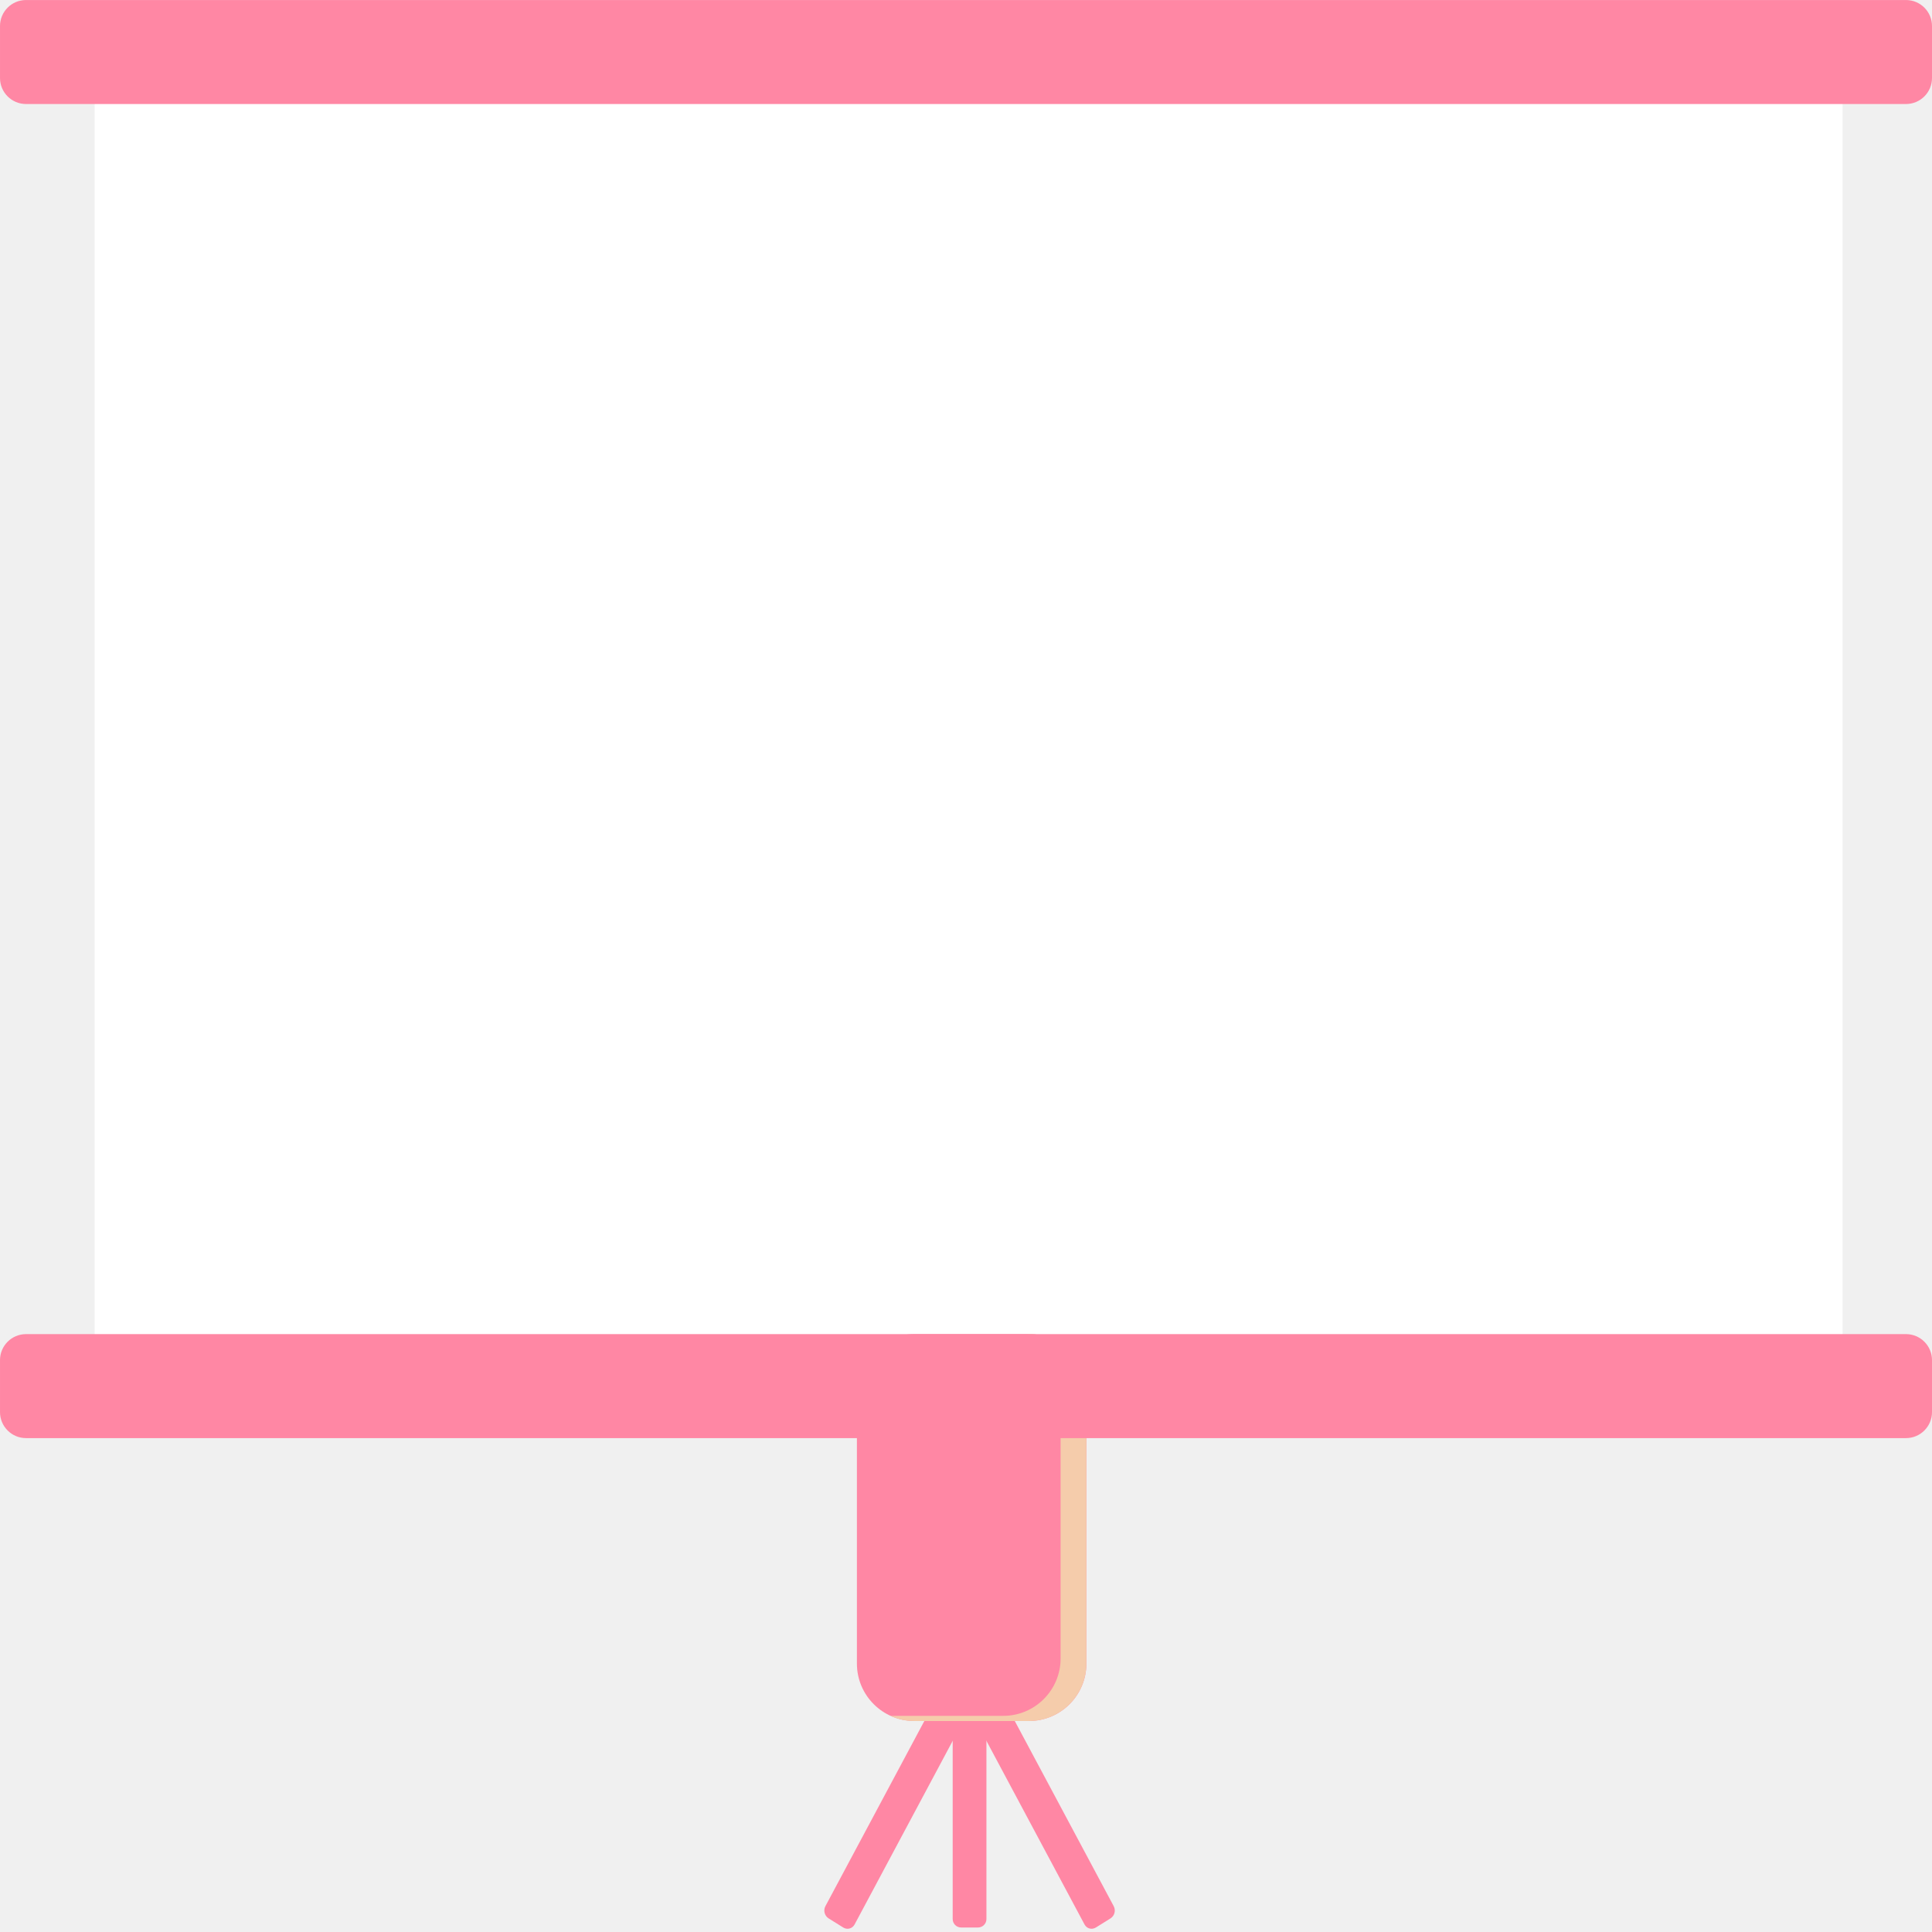
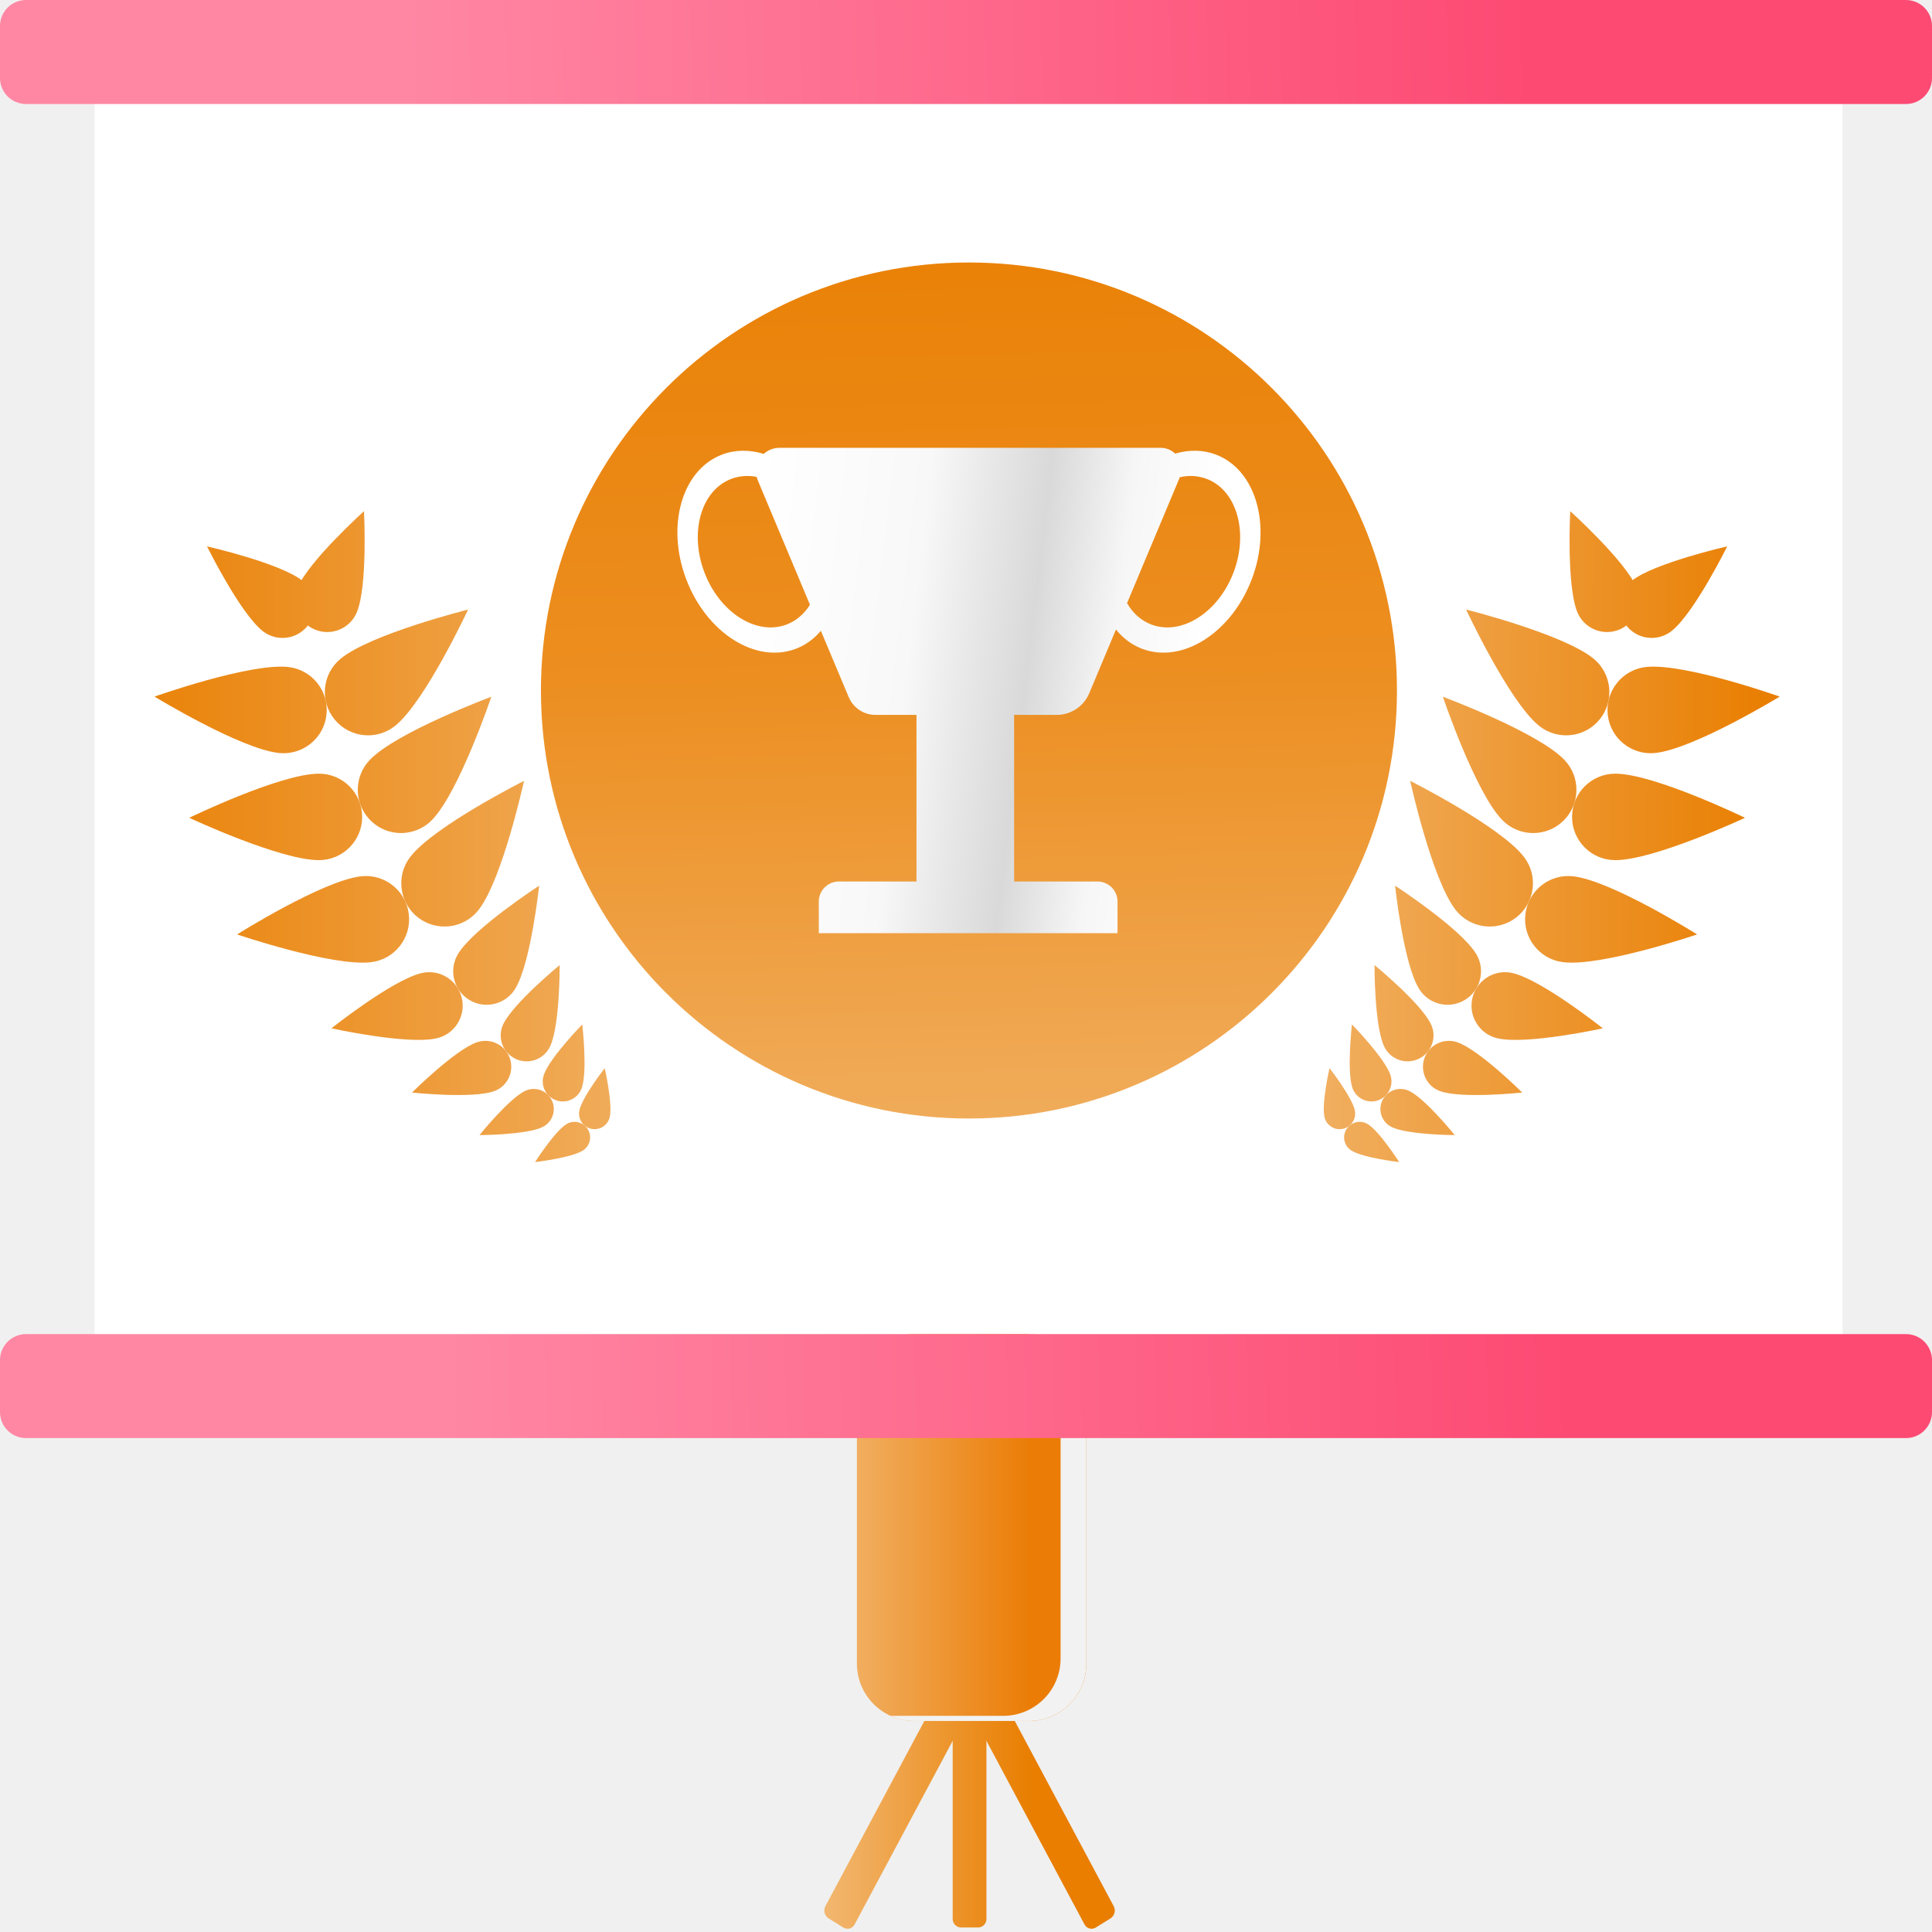
<svg xmlns="http://www.w3.org/2000/svg" width="100%" height="100%" viewBox="0 0 375 375" version="1.1" xml:space="preserve" style="fill-rule:evenodd;clip-rule:evenodd;stroke-linejoin:round;stroke-miterlimit:2;">
-   <g transform="matrix(1,0,0,1,-1393.28,-247.06)">
+   <g transform="matrix(1,0,0,1,-1272.55,-686.294)">
    <g transform="matrix(1,0,0,0.634146,0,0)">
-       <g transform="matrix(1.32958,0,0,1.43675,1051.3,-1231.49)">
+       <g transform="matrix(1.32958,0,0,1.43675,930.569,-538.855)">
        <g transform="matrix(1,0,0,1.08275,0,359.543)">
          <rect x="271.024" y="727.559" width="255.173" height="255.173" style="fill:white;" />
        </g>
        <g transform="matrix(0.414333,0,0,1.57692,263.749,-41.209)">
-           <path d="M331.773,949.147C331.773,948.518 330.442,948.007 328.801,948.007L322.858,948.007C321.218,948.007 319.886,948.518 319.886,949.147L319.886,1000.9C319.886,1001.53 321.218,1002.04 322.858,1002.04L328.801,1002.04C330.442,1002.04 331.773,1001.53 331.773,1000.9L331.773,949.147Z" style="fill:rgb(255,135,164);" />
+           <path d="M331.773,949.147C331.773,948.518 330.442,948.007 328.801,948.007L322.858,948.007C321.218,948.007 319.886,948.518 319.886,949.147L319.886,1000.9C319.886,1001.53 321.218,1002.04 322.858,1002.04L328.801,1002.04C330.442,1002.04 331.773,1001.53 331.773,1000.9L331.773,949.147Z" style="fill:url(#_Linear1);" />
        </g>
        <g transform="matrix(0.358823,-0.326686,0.5,1.36566,-199.676,275.956)">
-           <path d="M331.773,949.195C331.773,948.539 330.442,948.007 328.801,948.007L322.858,948.007C321.218,948.007 319.886,948.539 319.886,949.195L319.886,1000.85C319.886,1001.51 321.218,1002.04 322.858,1002.04L328.801,1002.04C330.442,1002.04 331.773,1001.51 331.773,1000.85L331.773,949.195Z" style="fill:rgb(255,135,164);" />
+           <path d="M331.773,949.195C331.773,948.539 330.442,948.007 328.801,948.007L322.858,948.007C321.218,948.007 319.886,948.539 319.886,949.195L319.886,1000.85C319.886,1001.51 321.218,1002.04 322.858,1002.04L328.801,1002.04C330.442,1002.04 331.773,1001.51 331.773,1000.85L331.773,949.195Z" style="fill:url(#_Linear2);" />
        </g>
        <g transform="matrix(-0.358823,-0.326686,-0.5,1.36566,997.177,275.956)">
-           <path d="M331.773,949.195C331.773,948.539 330.442,948.007 328.801,948.007L322.858,948.007C321.218,948.007 319.886,948.539 319.886,949.195L319.886,1000.85C319.886,1001.51 321.218,1002.04 322.858,1002.04L328.801,1002.04C330.442,1002.04 331.773,1001.51 331.773,1000.85L331.773,949.195Z" style="fill:rgb(255,135,164);" />
+           <path d="M331.773,949.195C331.773,948.539 330.442,948.007 328.801,948.007L322.858,948.007C321.218,948.007 319.886,948.539 319.886,949.195L319.886,1000.85C319.886,1001.51 321.218,1002.04 322.858,1002.04L328.801,1002.04C330.442,1002.04 331.773,1001.51 331.773,1000.85L331.773,949.195Z" style="fill:url(#_Linear3);" />
        </g>
        <g transform="matrix(1,0,0,1.57692,0.823619,0)">
-           <path d="M414.981,903.492C414.981,899.215 411.229,895.742 406.607,895.742L389.857,895.742C385.235,895.742 381.482,899.215 381.482,903.492L381.482,940.257C381.482,944.535 385.235,948.007 389.857,948.007L406.607,948.007C411.229,948.007 414.981,944.535 414.981,940.257L414.981,903.492Z" style="fill:rgb(255,135,164);" />
+           <path d="M414.981,903.492C414.981,899.215 411.229,895.742 406.607,895.742L389.857,895.742C385.235,895.742 381.482,899.215 381.482,903.492L381.482,940.257C381.482,944.535 385.235,948.007 389.857,948.007L406.607,948.007C411.229,948.007 414.981,944.535 414.981,940.257L414.981,903.492Z" style="fill:url(#_Linear4);" />
        </g>
        <g transform="matrix(0.752116,0,0,1.09757,-790.698,857.141)">
-           <path d="M1592.62,506.006C1596.47,507.761 1599.14,511.641 1599.14,516.141L1599.14,568.963C1599.14,575.108 1594.15,580.098 1588.01,580.098L1566.12,580.098C1567.53,580.74 1569.09,581.098 1570.74,581.098L1593.01,581.098C1599.15,581.098 1604.14,576.108 1604.14,569.963L1604.14,517.141C1604.14,510.995 1599.15,506.006 1593.01,506.006L1592.62,506.006Z" style="fill:rgb(245,204,171);" />
+           <path d="M1592.62,506.006C1596.47,507.761 1599.14,511.641 1599.14,516.141L1599.14,568.963C1599.14,575.108 1594.15,580.098 1588.01,580.098L1566.12,580.098C1567.53,580.74 1569.09,581.098 1570.74,581.098L1593.01,581.098C1599.15,581.098 1604.14,576.108 1604.14,569.963L1604.14,517.141C1604.14,510.995 1599.15,506.006 1593.01,506.006L1592.62,506.006Z" style="fill:rgb(242,242,242);" />
        </g>
        <g transform="matrix(0.977528,0,0,0.683333,12.1181,640.74)">
-           <path d="M539.253,721.616C539.253,717.143 537.514,713.511 535.371,713.511L254.608,713.511C252.466,713.511 250.726,717.143 250.726,721.616L250.726,737.825C250.726,742.299 252.466,745.93 254.608,745.93L535.371,745.93C537.514,745.93 539.253,742.299 539.253,737.825L539.253,721.616Z" style="fill:rgb(255,135,164);" />
+           <path d="M539.253,721.616C539.253,717.143 537.514,713.511 535.371,713.511L254.608,713.511C252.466,713.511 250.726,717.143 250.726,721.616L250.726,737.825C250.726,742.299 252.466,745.93 254.608,745.93L535.371,745.93C537.514,745.93 539.253,742.299 539.253,737.825L539.253,721.616Z" style="fill:url(#_Linear5);" />
        </g>
        <g transform="matrix(0.977528,0,0,0.683333,12.1181,924.95)">
-           <path d="M539.253,721.616C539.253,717.143 537.514,713.511 535.371,713.511L254.608,713.511C252.466,713.511 250.726,717.143 250.726,721.616L250.726,737.825C250.726,742.299 252.466,745.93 254.608,745.93L535.371,745.93C537.514,745.93 539.253,742.299 539.253,737.825L539.253,721.616Z" style="fill:rgb(255,135,164);" />
-         </g>
+           <path d="M539.253,721.616C539.253,717.143 537.514,713.511 535.371,713.511L254.608,713.511C252.466,713.511 250.726,717.143 250.726,721.616L250.726,737.825C250.726,742.299 252.466,745.93 254.608,745.93L535.371,745.93C537.514,745.93 539.253,742.299 539.253,737.825L539.253,721.616Z" style="fill:url(#_Linear6);" />
+         </g>
+       </g>
+       <g transform="matrix(1.25006,0,0,1.97125,-354.414,-325.145)">
+         <circle cx="1451.96" cy="821.168" r="66.459" style="fill:url(#_Linear7);" />
+       </g>
+       <g transform="matrix(1.25006,0,0,1.25006,-365.159,-325.145)">
+         <g transform="matrix(0.991445,-0.205827,0.0827714,0.991445,-100.548,277.987)">
+           <g transform="matrix(0.2314,-1.52666,0.968124,0.3649,252.334,3049.65)">
+             <path d="M1334.6,802.494C1334.6,802.494 1327.86,816.655 1327.86,822.725C1327.86,826.447 1330.88,829.468 1334.6,829.468C1338.33,829.468 1341.35,826.447 1341.35,822.725C1341.35,816.655 1334.6,802.494 1334.6,802.494Z" style="fill:url(#_Linear8);" />
+           </g>
+           <g transform="matrix(-0.528216,-1.33042,-0.843681,0.832955,2770.12,2401.03)">
+             <path d="M1334.6,802.494C1334.6,802.494 1327.86,816.655 1327.86,822.725C1327.86,826.447 1330.88,829.468 1334.6,829.468C1338.33,829.468 1341.35,826.447 1341.35,822.725C1341.35,816.655 1334.6,802.494 1334.6,802.494Z" style="fill:url(#_Linear9);" />
+           </g>
+         </g>
+         <g transform="matrix(0.971045,-0.376724,0.151496,0.971045,-157.545,562.958)">
+           <g transform="matrix(0.2314,-1.52666,0.968124,0.3649,252.334,3049.65)">
+             <path d="M1334.6,802.494C1334.6,802.494 1327.86,816.655 1327.86,822.725C1327.86,826.447 1330.88,829.468 1334.6,829.468C1338.33,829.468 1341.35,826.447 1341.35,822.725C1341.35,816.655 1334.6,802.494 1334.6,802.494Z" style="fill:url(#_Linear10);" />
+           </g>
+           <g transform="matrix(-0.528216,-1.33042,-0.843681,0.832955,2770.12,2401.03)">
+             <path d="M1334.6,802.494C1334.6,802.494 1327.86,816.655 1327.86,822.725C1327.86,826.447 1330.88,829.468 1334.6,829.468C1338.33,829.468 1341.35,826.447 1341.35,822.725C1341.35,816.655 1334.6,802.494 1334.6,802.494Z" style="fill:url(#_Linear11);" />
+           </g>
+         </g>
+         <g transform="matrix(0.938835,-0.54304,0.218379,0.938835,-194.298,856.094)">
+           <g transform="matrix(0.2314,-1.52666,0.968124,0.3649,252.334,3049.65)">
+             <path d="M1334.6,802.494C1334.6,802.494 1327.86,816.655 1327.86,822.725C1327.86,826.447 1330.88,829.468 1334.6,829.468C1338.33,829.468 1341.35,826.447 1341.35,822.725C1341.35,816.655 1334.6,802.494 1334.6,802.494Z" style="fill:url(#_Linear12);" />
+           </g>
+           <g transform="matrix(-0.528216,-1.33042,-0.843681,0.832955,2770.12,2401.03)">
+             <path d="M1334.6,802.494C1334.6,802.494 1327.86,816.655 1327.86,822.725C1327.86,826.447 1330.88,829.468 1334.6,829.468C1338.33,829.468 1341.35,826.447 1341.35,822.725C1341.35,816.655 1334.6,802.494 1334.6,802.494Z" style="fill:url(#_Linear13);" />
+           </g>
+         </g>
+         <g transform="matrix(0.693084,-0.54408,0.218797,0.693084,148.636,1201.18)">
+           <g transform="matrix(0.2314,-1.52666,0.968124,0.3649,252.334,3049.65)">
+             <path d="M1334.6,802.494C1334.6,802.494 1327.86,816.655 1327.86,822.725C1327.86,826.447 1330.88,829.468 1334.6,829.468C1338.33,829.468 1341.35,826.447 1341.35,822.725C1341.35,816.655 1334.6,802.494 1334.6,802.494Z" style="fill:url(#_Linear14);" />
+           </g>
+           <g transform="matrix(-0.528216,-1.33042,-0.843681,0.832955,2770.12,2401.03)">
+             <path d="M1334.6,802.494C1334.6,802.494 1327.86,816.655 1327.86,822.725C1327.86,826.447 1330.88,829.468 1334.6,829.468C1338.33,829.468 1341.35,826.447 1341.35,822.725C1341.35,816.655 1334.6,802.494 1334.6,802.494Z" style="fill:url(#_Linear15);" />
+           </g>
+         </g>
+         <g transform="matrix(0.50392,-0.511845,0.205834,0.50392,431.182,1420.63)">
+           <g transform="matrix(0.2314,-1.52666,0.968124,0.3649,252.334,3049.65)">
+             <path d="M1334.6,802.494C1334.6,802.494 1327.86,816.655 1327.86,822.725C1327.86,826.447 1330.88,829.468 1334.6,829.468C1338.33,829.468 1341.35,826.447 1341.35,822.725C1341.35,816.655 1334.6,802.494 1334.6,802.494Z" style="fill:url(#_Linear16);" />
+           </g>
+           <g transform="matrix(-0.528216,-1.33042,-0.843681,0.832955,2770.12,2401.03)">
+             <path d="M1334.6,802.494C1334.6,802.494 1327.86,816.655 1327.86,822.725C1327.86,826.447 1330.88,829.468 1334.6,829.468C1338.33,829.468 1341.35,826.447 1341.35,822.725C1341.35,816.655 1334.6,802.494 1334.6,802.494Z" style="fill:url(#_Linear17);" />
+           </g>
+         </g>
+         <g transform="matrix(0.360099,-0.46161,0.185633,0.360099,660.467,1551.52)">
+           <g transform="matrix(0.2314,-1.52666,0.968124,0.3649,252.334,3049.65)">
+             <path d="M1334.6,802.494C1334.6,802.494 1327.86,816.655 1327.86,822.725C1327.86,826.447 1330.88,829.468 1334.6,829.468C1338.33,829.468 1341.35,826.447 1341.35,822.725C1341.35,816.655 1334.6,802.494 1334.6,802.494Z" style="fill:url(#_Linear18);" />
+           </g>
+           <g transform="matrix(-0.528216,-1.33042,-0.843681,0.832955,2770.12,2401.03)">
+             <path d="M1334.6,802.494C1334.6,802.494 1327.86,816.655 1327.86,822.725C1327.86,826.447 1330.88,829.468 1334.6,829.468C1338.33,829.468 1341.35,826.447 1341.35,822.725C1341.35,816.655 1334.6,802.494 1334.6,802.494Z" style="fill:url(#_Linear19);" />
+           </g>
+         </g>
+         <g transform="matrix(0.252144,-0.40362,0.162313,0.252144,843.979,1621.41)">
+           <g transform="matrix(0.2314,-1.52666,0.968124,0.3649,252.334,3049.65)">
+             <path d="M1334.6,802.494C1334.6,802.494 1327.86,816.655 1327.86,822.725C1327.86,826.447 1330.88,829.468 1334.6,829.468C1338.33,829.468 1341.35,826.447 1341.35,822.725C1341.35,816.655 1334.6,802.494 1334.6,802.494Z" style="fill:url(#_Linear20);" />
+           </g>
+           <g transform="matrix(-0.528216,-1.33042,-0.843681,0.832955,2770.12,2401.03)">
+             <path d="M1334.6,802.494C1334.6,802.494 1327.86,816.655 1327.86,822.725C1327.86,826.447 1330.88,829.468 1334.6,829.468C1338.33,829.468 1341.35,826.447 1341.35,822.725C1341.35,816.655 1334.6,802.494 1334.6,802.494Z" style="fill:url(#_Linear21);" />
+           </g>
+         </g>
+         <g transform="matrix(0.991445,-0.205827,0.0827714,0.991445,-100.548,277.987)">
+           <g transform="matrix(0.528441,-0.811943,0.514891,0.83331,230.749,1685.11)">
+             <path d="M1334.6,802.494C1334.6,802.494 1327.86,816.655 1327.86,822.725C1327.86,826.447 1330.88,829.468 1334.6,829.468C1338.33,829.468 1341.35,826.447 1341.35,822.725C1341.35,816.655 1334.6,802.494 1334.6,802.494Z" style="fill:url(#_Linear22);" />
+           </g>
+           <g transform="matrix(0.638961,0.581734,-0.368905,1.00759,817.367,-318.283)">
+             <path d="M1334.6,802.494C1334.6,802.494 1327.86,816.655 1327.86,822.725C1327.86,826.447 1330.88,829.468 1334.6,829.468C1338.33,829.468 1341.35,826.447 1341.35,822.725C1341.35,816.655 1334.6,802.494 1334.6,802.494Z" style="fill:url(#_Linear23);" />
+           </g>
+         </g>
+       </g>
+       <g transform="matrix(-1.25006,0,0,1.25006,3285.69,-325.145)">
+         <g transform="matrix(0.991445,-0.205827,0.0827714,0.991445,-100.548,277.987)">
+           <g transform="matrix(0.2314,-1.52666,0.968124,0.3649,252.334,3049.65)">
+             <path d="M1334.6,802.494C1334.6,802.494 1327.86,816.655 1327.86,822.725C1327.86,826.447 1330.88,829.468 1334.6,829.468C1338.33,829.468 1341.35,826.447 1341.35,822.725C1341.35,816.655 1334.6,802.494 1334.6,802.494Z" style="fill:url(#_Linear24);" />
+           </g>
+           <g transform="matrix(-0.528216,-1.33042,-0.843681,0.832955,2770.12,2401.03)">
+             <path d="M1334.6,802.494C1334.6,802.494 1327.86,816.655 1327.86,822.725C1327.86,826.447 1330.88,829.468 1334.6,829.468C1338.33,829.468 1341.35,826.447 1341.35,822.725C1341.35,816.655 1334.6,802.494 1334.6,802.494Z" style="fill:url(#_Linear25);" />
+           </g>
+         </g>
+         <g transform="matrix(0.971045,-0.376724,0.151496,0.971045,-157.545,562.958)">
+           <g transform="matrix(0.2314,-1.52666,0.968124,0.3649,252.334,3049.65)">
+             <path d="M1334.6,802.494C1334.6,802.494 1327.86,816.655 1327.86,822.725C1327.86,826.447 1330.88,829.468 1334.6,829.468C1338.33,829.468 1341.35,826.447 1341.35,822.725C1341.35,816.655 1334.6,802.494 1334.6,802.494Z" style="fill:url(#_Linear26);" />
+           </g>
+           <g transform="matrix(-0.528216,-1.33042,-0.843681,0.832955,2770.12,2401.03)">
+             <path d="M1334.6,802.494C1334.6,802.494 1327.86,816.655 1327.86,822.725C1327.86,826.447 1330.88,829.468 1334.6,829.468C1338.33,829.468 1341.35,826.447 1341.35,822.725C1341.35,816.655 1334.6,802.494 1334.6,802.494Z" style="fill:url(#_Linear27);" />
+           </g>
+         </g>
+         <g transform="matrix(0.938835,-0.54304,0.218379,0.938835,-194.298,856.094)">
+           <g transform="matrix(0.2314,-1.52666,0.968124,0.3649,252.334,3049.65)">
+             <path d="M1334.6,802.494C1334.6,802.494 1327.86,816.655 1327.86,822.725C1327.86,826.447 1330.88,829.468 1334.6,829.468C1338.33,829.468 1341.35,826.447 1341.35,822.725C1341.35,816.655 1334.6,802.494 1334.6,802.494Z" style="fill:url(#_Linear28);" />
+           </g>
+           <g transform="matrix(-0.528216,-1.33042,-0.843681,0.832955,2770.12,2401.03)">
+             <path d="M1334.6,802.494C1334.6,802.494 1327.86,816.655 1327.86,822.725C1327.86,826.447 1330.88,829.468 1334.6,829.468C1338.33,829.468 1341.35,826.447 1341.35,822.725C1341.35,816.655 1334.6,802.494 1334.6,802.494Z" style="fill:url(#_Linear29);" />
+           </g>
+         </g>
+         <g transform="matrix(0.693084,-0.54408,0.218797,0.693084,148.636,1201.18)">
+           <g transform="matrix(0.2314,-1.52666,0.968124,0.3649,252.334,3049.65)">
+             <path d="M1334.6,802.494C1334.6,802.494 1327.86,816.655 1327.86,822.725C1327.86,826.447 1330.88,829.468 1334.6,829.468C1338.33,829.468 1341.35,826.447 1341.35,822.725C1341.35,816.655 1334.6,802.494 1334.6,802.494Z" style="fill:url(#_Linear30);" />
+           </g>
+           <g transform="matrix(-0.528216,-1.33042,-0.843681,0.832955,2770.12,2401.03)">
+             <path d="M1334.6,802.494C1334.6,802.494 1327.86,816.655 1327.86,822.725C1327.86,826.447 1330.88,829.468 1334.6,829.468C1338.33,829.468 1341.35,826.447 1341.35,822.725C1341.35,816.655 1334.6,802.494 1334.6,802.494Z" style="fill:url(#_Linear31);" />
+           </g>
+         </g>
+         <g transform="matrix(0.50392,-0.511845,0.205834,0.50392,431.182,1420.63)">
+           <g transform="matrix(0.2314,-1.52666,0.968124,0.3649,252.334,3049.65)">
+             <path d="M1334.6,802.494C1334.6,802.494 1327.86,816.655 1327.86,822.725C1327.86,826.447 1330.88,829.468 1334.6,829.468C1338.33,829.468 1341.35,826.447 1341.35,822.725C1341.35,816.655 1334.6,802.494 1334.6,802.494Z" style="fill:url(#_Linear32);" />
+           </g>
+           <g transform="matrix(-0.528216,-1.33042,-0.843681,0.832955,2770.12,2401.03)">
+             <path d="M1334.6,802.494C1334.6,802.494 1327.86,816.655 1327.86,822.725C1327.86,826.447 1330.88,829.468 1334.6,829.468C1338.33,829.468 1341.35,826.447 1341.35,822.725C1341.35,816.655 1334.6,802.494 1334.6,802.494Z" style="fill:url(#_Linear33);" />
+           </g>
+         </g>
+         <g transform="matrix(0.360099,-0.46161,0.185633,0.360099,660.467,1551.52)">
+           <g transform="matrix(0.2314,-1.52666,0.968124,0.3649,252.334,3049.65)">
+             <path d="M1334.6,802.494C1334.6,802.494 1327.86,816.655 1327.86,822.725C1327.86,826.447 1330.88,829.468 1334.6,829.468C1338.33,829.468 1341.35,826.447 1341.35,822.725C1341.35,816.655 1334.6,802.494 1334.6,802.494Z" style="fill:url(#_Linear34);" />
+           </g>
+           <g transform="matrix(-0.528216,-1.33042,-0.843681,0.832955,2770.12,2401.03)">
+             <path d="M1334.6,802.494C1334.6,802.494 1327.86,816.655 1327.86,822.725C1327.86,826.447 1330.88,829.468 1334.6,829.468C1338.33,829.468 1341.35,826.447 1341.35,822.725C1341.35,816.655 1334.6,802.494 1334.6,802.494Z" style="fill:url(#_Linear35);" />
+           </g>
+         </g>
+         <g transform="matrix(0.252144,-0.40362,0.162313,0.252144,843.979,1621.41)">
+           <g transform="matrix(0.2314,-1.52666,0.968124,0.3649,252.334,3049.65)">
+             <path d="M1334.6,802.494C1334.6,802.494 1327.86,816.655 1327.86,822.725C1327.86,826.447 1330.88,829.468 1334.6,829.468C1338.33,829.468 1341.35,826.447 1341.35,822.725C1341.35,816.655 1334.6,802.494 1334.6,802.494Z" style="fill:url(#_Linear36);" />
+           </g>
+           <g transform="matrix(-0.528216,-1.33042,-0.843681,0.832955,2770.12,2401.03)">
+             <path d="M1334.6,802.494C1334.6,802.494 1327.86,816.655 1327.86,822.725C1327.86,826.447 1330.88,829.468 1334.6,829.468C1338.33,829.468 1341.35,826.447 1341.35,822.725C1341.35,816.655 1334.6,802.494 1334.6,802.494Z" style="fill:url(#_Linear37);" />
+           </g>
+         </g>
+         <g transform="matrix(0.991445,-0.205827,0.0827714,0.991445,-100.548,277.987)">
+           <g transform="matrix(0.528441,-0.811943,0.514891,0.83331,230.749,1685.11)">
+             <path d="M1334.6,802.494C1334.6,802.494 1327.86,816.655 1327.86,822.725C1327.86,826.447 1330.88,829.468 1334.6,829.468C1338.33,829.468 1341.35,826.447 1341.35,822.725C1341.35,816.655 1334.6,802.494 1334.6,802.494Z" style="fill:url(#_Linear38);" />
+           </g>
+           <g transform="matrix(0.638961,0.581734,-0.368905,1.00759,817.367,-318.283)">
+             <path d="M1334.6,802.494C1334.6,802.494 1327.86,816.655 1327.86,822.725C1327.86,826.447 1330.88,829.468 1334.6,829.468C1338.33,829.468 1341.35,826.447 1341.35,822.725C1341.35,816.655 1334.6,802.494 1334.6,802.494Z" style="fill:url(#_Linear39);" />
+           </g>
+         </g>
+       </g>
+       <g transform="matrix(1,0,0,1.57692,0,0)">
+         <path d="M1420.78,774.399C1421.61,773.648 1422.7,773.219 1423.84,773.219L1497.85,773.219C1498.9,773.219 1499.91,773.63 1500.65,774.344C1503.31,773.561 1506.03,773.571 1508.56,774.534C1516.35,777.495 1519.46,788.343 1515.51,798.744C1511.55,809.145 1502.02,815.186 1494.23,812.226C1492.21,811.459 1490.51,810.163 1489.16,808.482L1483.97,820.86C1482.9,823.405 1480.41,825.06 1477.65,825.06L1469.39,825.06L1469.39,857.392C1469.39,857.392 1479.73,857.392 1485.57,857.392C1487.71,857.392 1489.46,859.134 1489.46,861.282L1489.46,867.426L1431.48,867.426C1431.48,867.426 1431.48,864.103 1431.48,861.282C1431.48,859.134 1433.23,857.392 1435.37,857.392L1450.44,857.392L1450.44,825.06C1450.44,825.06 1445.91,825.06 1442.49,825.06C1440.21,825.06 1438.16,823.694 1437.28,821.593L1431.88,808.735C1430.57,810.293 1428.94,811.498 1427.02,812.226C1419.23,815.186 1409.7,809.145 1405.75,798.744C1401.79,788.343 1404.91,777.495 1412.69,774.534C1415.29,773.549 1418.07,773.561 1420.78,774.399ZM1419.42,778.859C1417.75,778.538 1416.07,778.644 1414.49,779.246C1408.64,781.466 1406.31,789.602 1409.28,797.403C1412.24,805.204 1419.39,809.735 1425.23,807.515C1427.13,806.791 1428.67,805.439 1429.76,803.676L1419.64,779.535C1419.55,779.314 1419.47,779.088 1419.42,778.859ZM1491.31,803.368C1492.41,805.282 1494.01,806.749 1496.02,807.515C1501.86,809.735 1509.01,805.204 1511.98,797.403C1514.94,789.602 1512.61,781.466 1506.77,779.246C1505.1,778.61 1503.32,778.528 1501.56,778.917L1491.31,803.368Z" style="fill:url(#_Linear40);" />
      </g>
    </g>
  </g>
+   <defs>
+     <linearGradient id="_Linear1" x1="0" y1="0" x2="1" y2="0" gradientUnits="userSpaceOnUse" gradientTransform="matrix(73.3758,0,0,28.1344,274.661,953.841)">
+       <stop offset="0" style="stop-color:rgb(242,183,112);stop-opacity:1" />
+       <stop offset="1" style="stop-color:rgb(233,126,0);stop-opacity:1" />
+     </linearGradient>
+     <linearGradient id="_Linear2" x1="0" y1="0" x2="1" y2="0" gradientUnits="userSpaceOnUse" gradientTransform="matrix(63.5453,15.201,-33.9514,24.3651,298.157,940.48)">
+       <stop offset="0" style="stop-color:rgb(242,183,112);stop-opacity:1" />
+       <stop offset="1" style="stop-color:rgb(233,126,0);stop-opacity:1" />
+     </linearGradient>
+     <linearGradient id="_Linear3" x1="0" y1="0" x2="1" y2="0" gradientUnits="userSpaceOnUse" gradientTransform="matrix(-63.5453,-15.201,-33.9514,24.3651,386.784,961.681)">
+       <stop offset="0" style="stop-color:rgb(242,183,112);stop-opacity:1" />
+       <stop offset="1" style="stop-color:rgb(233,126,0);stop-opacity:1" />
+     </linearGradient>
+     <linearGradient id="_Linear4" x1="0" y1="0" x2="1" y2="0" gradientUnits="userSpaceOnUse" gradientTransform="matrix(30.402,0,0,28.1344,376.726,927.708)">
+       <stop offset="0" style="stop-color:rgb(242,183,112);stop-opacity:1" />
+       <stop offset="1" style="stop-color:rgb(235,124,5);stop-opacity:1" />
+     </linearGradient>
+     <linearGradient id="_Linear5" x1="0" y1="0" x2="1" y2="0" gradientUnits="userSpaceOnUse" gradientTransform="matrix(167.951,-10.4237,4.99322,350.611,314.35,953.9)">
+       <stop offset="0" style="stop-color:rgb(255,135,164);stop-opacity:1" />
+       <stop offset="1" style="stop-color:rgb(253,74,115);stop-opacity:1" />
+     </linearGradient>
+     <linearGradient id="_Linear6" x1="0" y1="0" x2="1" y2="0" gradientUnits="userSpaceOnUse" gradientTransform="matrix(167.951,-10.4237,4.99322,350.611,314.35,537.983)">
+       <stop offset="0" style="stop-color:rgb(255,135,164);stop-opacity:1" />
+       <stop offset="1" style="stop-color:rgb(253,74,115);stop-opacity:1" />
+     </linearGradient>
+     <linearGradient id="_Linear7" x1="0" y1="0" x2="1" y2="0" gradientUnits="userSpaceOnUse" gradientTransform="matrix(-3.24188,-180.249,180.249,-3.24188,1453.74,915.183)">
+       <stop offset="0" style="stop-color:rgb(242,183,112);stop-opacity:1" />
+       <stop offset="0.54" style="stop-color:rgb(236,142,32);stop-opacity:1" />
+       <stop offset="1" style="stop-color:rgb(233,126,0);stop-opacity:1" />
+     </linearGradient>
+     <linearGradient id="_Linear8" x1="0" y1="0" x2="1" y2="0" gradientUnits="userSpaceOnUse" gradientTransform="matrix(-10.0075,-102.432,102.432,-10.0075,1322.43,896.612)">
+       <stop offset="0" style="stop-color:rgb(242,183,112);stop-opacity:1" />
+       <stop offset="1" style="stop-color:rgb(233,126,0);stop-opacity:1" />
+     </linearGradient>
+     <linearGradient id="_Linear9" x1="0" y1="0" x2="1" y2="0" gradientUnits="userSpaceOnUse" gradientTransform="matrix(66.0349,78.9418,78.9418,-66.0349,1279.63,791.561)">
+       <stop offset="0" style="stop-color:rgb(242,183,112);stop-opacity:1" />
+       <stop offset="1" style="stop-color:rgb(233,126,0);stop-opacity:1" />
+     </linearGradient>
+     <linearGradient id="_Linear10" x1="0" y1="0" x2="1" y2="0" gradientUnits="userSpaceOnUse" gradientTransform="matrix(1.33202,-102.911,102.911,1.33202,1331.09,889.41)">
+       <stop offset="0" style="stop-color:rgb(242,183,112);stop-opacity:1" />
+       <stop offset="1" style="stop-color:rgb(233,126,0);stop-opacity:1" />
+     </linearGradient>
+     <linearGradient id="_Linear11" x1="0" y1="0" x2="1" y2="0" gradientUnits="userSpaceOnUse" gradientTransform="matrix(74.3256,71.1907,71.1907,-74.3256,1290.83,790.44)">
+       <stop offset="0" style="stop-color:rgb(242,183,112);stop-opacity:1" />
+       <stop offset="1" style="stop-color:rgb(233,126,0);stop-opacity:1" />
+     </linearGradient>
+     <linearGradient id="_Linear12" x1="0" y1="0" x2="1" y2="0" gradientUnits="userSpaceOnUse" gradientTransform="matrix(12.6554,-102.138,102.138,12.6554,1340.48,883.203)">
+       <stop offset="0" style="stop-color:rgb(242,183,112);stop-opacity:1" />
+       <stop offset="1" style="stop-color:rgb(233,126,0);stop-opacity:1" />
+     </linearGradient>
+     <linearGradient id="_Linear13" x1="0" y1="0" x2="1" y2="0" gradientUnits="userSpaceOnUse" gradientTransform="matrix(81.7125,62.5739,62.5739,-81.7125,1301.84,788.093)">
+       <stop offset="0" style="stop-color:rgb(242,183,112);stop-opacity:1" />
+       <stop offset="1" style="stop-color:rgb(233,126,0);stop-opacity:1" />
+     </linearGradient>
+     <linearGradient id="_Linear14" x1="0" y1="0" x2="1" y2="0" gradientUnits="userSpaceOnUse" gradientTransform="matrix(30.7729,-129.323,129.323,30.7729,1353.38,892.689)">
+       <stop offset="0" style="stop-color:rgb(242,183,112);stop-opacity:1" />
+       <stop offset="1" style="stop-color:rgb(233,126,0);stop-opacity:1" />
+     </linearGradient>
+     <linearGradient id="_Linear15" x1="0" y1="0" x2="1" y2="0" gradientUnits="userSpaceOnUse" gradientTransform="matrix(113.8,68.7097,68.7097,-113.8,1304.12,772.24)">
+       <stop offset="0" style="stop-color:rgb(242,183,112);stop-opacity:1" />
+       <stop offset="1" style="stop-color:rgb(233,126,0);stop-opacity:1" />
+     </linearGradient>
+     <linearGradient id="_Linear16" x1="0" y1="0" x2="1" y2="0" gradientUnits="userSpaceOnUse" gradientTransform="matrix(57.898,-161.646,161.646,57.898,1368.6,906.701)">
+       <stop offset="0" style="stop-color:rgb(242,183,112);stop-opacity:1" />
+       <stop offset="1" style="stop-color:rgb(233,126,0);stop-opacity:1" />
+     </linearGradient>
+     <linearGradient id="_Linear17" x1="0" y1="0" x2="1" y2="0" gradientUnits="userSpaceOnUse" gradientTransform="matrix(155.866,72.0233,72.0233,-155.866,1304.8,751.565)">
+       <stop offset="0" style="stop-color:rgb(242,183,112);stop-opacity:1" />
+       <stop offset="1" style="stop-color:rgb(233,126,0);stop-opacity:1" />
+     </linearGradient>
+     <linearGradient id="_Linear18" x1="0" y1="0" x2="1" y2="0" gradientUnits="userSpaceOnUse" gradientTransform="matrix(97.3175,-199.283,199.283,97.3175,1386.14,926.854)">
+       <stop offset="0" style="stop-color:rgb(242,183,112);stop-opacity:1" />
+       <stop offset="1" style="stop-color:rgb(233,126,0);stop-opacity:1" />
+     </linearGradient>
+     <linearGradient id="_Linear19" x1="0" y1="0" x2="1" y2="0" gradientUnits="userSpaceOnUse" gradientTransform="matrix(210.34,70.2945,70.2945,-210.34,1302.72,724.927)">
+       <stop offset="0" style="stop-color:rgb(242,183,112);stop-opacity:1" />
+       <stop offset="1" style="stop-color:rgb(233,126,0);stop-opacity:1" />
+     </linearGradient>
+     <linearGradient id="_Linear20" x1="0" y1="0" x2="1" y2="0" gradientUnits="userSpaceOnUse" gradientTransform="matrix(153.276,-241.994,241.994,153.276,1405.8,955.221)">
+       <stop offset="0" style="stop-color:rgb(242,183,112);stop-opacity:1" />
+       <stop offset="1" style="stop-color:rgb(233,126,0);stop-opacity:1" />
+     </linearGradient>
+     <linearGradient id="_Linear21" x1="0" y1="0" x2="1" y2="0" gradientUnits="userSpaceOnUse" gradientTransform="matrix(280.027,60.3278,60.3278,-280.027,1296.27,691.025)">
+       <stop offset="0" style="stop-color:rgb(242,183,112);stop-opacity:1" />
+       <stop offset="1" style="stop-color:rgb(233,126,0);stop-opacity:1" />
+     </linearGradient>
+     <linearGradient id="_Linear22" x1="0" y1="0" x2="1" y2="0" gradientUnits="userSpaceOnUse" gradientTransform="matrix(-85.2588,-109.592,109.592,-85.2588,1356.91,929.48)">
+       <stop offset="0" style="stop-color:rgb(242,183,112);stop-opacity:1" />
+       <stop offset="1" style="stop-color:rgb(233,126,0);stop-opacity:1" />
+     </linearGradient>
+     <linearGradient id="_Linear23" x1="0" y1="0" x2="1" y2="0" gradientUnits="userSpaceOnUse" gradientTransform="matrix(-128.615,52.3233,-52.3233,-128.615,1435.19,834.964)">
+       <stop offset="0" style="stop-color:rgb(242,183,112);stop-opacity:1" />
+       <stop offset="1" style="stop-color:rgb(233,126,0);stop-opacity:1" />
+     </linearGradient>
+     <linearGradient id="_Linear24" x1="0" y1="0" x2="1" y2="0" gradientUnits="userSpaceOnUse" gradientTransform="matrix(-9.07779,-80.917,-80.917,9.07779,1321.46,887.298)">
+       <stop offset="0" style="stop-color:rgb(242,183,112);stop-opacity:1" />
+       <stop offset="1" style="stop-color:rgb(233,126,0);stop-opacity:1" />
+     </linearGradient>
+     <linearGradient id="_Linear25" x1="0" y1="0" x2="1" y2="0" gradientUnits="userSpaceOnUse" gradientTransform="matrix(51.3432,63.1968,-63.1968,51.3432,1285.59,798.782)">
+       <stop offset="0" style="stop-color:rgb(242,183,112);stop-opacity:1" />
+       <stop offset="1" style="stop-color:rgb(233,126,0);stop-opacity:1" />
+     </linearGradient>
+     <linearGradient id="_Linear26" x1="0" y1="0" x2="1" y2="0" gradientUnits="userSpaceOnUse" gradientTransform="matrix(-0.112868,-81.4245,-81.4245,0.112868,1331.15,880.045)">
+       <stop offset="0" style="stop-color:rgb(242,183,112);stop-opacity:1" />
+       <stop offset="1" style="stop-color:rgb(233,126,0);stop-opacity:1" />
+     </linearGradient>
+     <linearGradient id="_Linear27" x1="0" y1="0" x2="1" y2="0" gradientUnits="userSpaceOnUse" gradientTransform="matrix(57.9896,57.1592,-57.1592,57.9896,1297.55,796.961)">
+       <stop offset="0" style="stop-color:rgb(242,183,112);stop-opacity:1" />
+       <stop offset="1" style="stop-color:rgb(233,126,0);stop-opacity:1" />
+     </linearGradient>
+     <linearGradient id="_Linear28" x1="0" y1="0" x2="1" y2="0" gradientUnits="userSpaceOnUse" gradientTransform="matrix(8.85343,-80.9418,-80.9418,-8.85343,1341.57,873.902)">
+       <stop offset="0" style="stop-color:rgb(242,183,112);stop-opacity:1" />
+       <stop offset="1" style="stop-color:rgb(233,126,0);stop-opacity:1" />
+     </linearGradient>
+     <linearGradient id="_Linear29" x1="0" y1="0" x2="1" y2="0" gradientUnits="userSpaceOnUse" gradientTransform="matrix(63.9307,50.4264,-50.4264,63.9307,1309.24,793.833)">
+       <stop offset="0" style="stop-color:rgb(242,183,112);stop-opacity:1" />
+       <stop offset="1" style="stop-color:rgb(233,126,0);stop-opacity:1" />
+     </linearGradient>
+     <linearGradient id="_Linear30" x1="0" y1="0" x2="1" y2="0" gradientUnits="userSpaceOnUse" gradientTransform="matrix(22.8774,-102.652,-102.652,-22.8774,1356.11,880.904)">
+       <stop offset="0" style="stop-color:rgb(242,183,112);stop-opacity:1" />
+       <stop offset="1" style="stop-color:rgb(233,126,0);stop-opacity:1" />
+     </linearGradient>
+     <linearGradient id="_Linear31" x1="0" y1="0" x2="1" y2="0" gradientUnits="userSpaceOnUse" gradientTransform="matrix(89.2445,55.644,-55.644,89.2445,1314.44,778.558)">
+       <stop offset="0" style="stop-color:rgb(242,183,112);stop-opacity:1" />
+       <stop offset="1" style="stop-color:rgb(233,126,0);stop-opacity:1" />
+     </linearGradient>
+     <linearGradient id="_Linear32" x1="0" y1="0" x2="1" y2="0" gradientUnits="userSpaceOnUse" gradientTransform="matrix(43.9688,-128.529,-128.529,-43.9688,1373.78,891.96)">
+       <stop offset="0" style="stop-color:rgb(242,183,112);stop-opacity:1" />
+       <stop offset="1" style="stop-color:rgb(233,126,0);stop-opacity:1" />
+     </linearGradient>
+     <linearGradient id="_Linear33" x1="0" y1="0" x2="1" y2="0" gradientUnits="userSpaceOnUse" gradientTransform="matrix(122.484,58.7421,-58.7421,122.484,1318.94,758.208)">
+       <stop offset="0" style="stop-color:rgb(242,183,112);stop-opacity:1" />
+       <stop offset="1" style="stop-color:rgb(233,126,0);stop-opacity:1" />
+     </linearGradient>
+     <linearGradient id="_Linear34" x1="0" y1="0" x2="1" y2="0" gradientUnits="userSpaceOnUse" gradientTransform="matrix(74.7257,-158.749,-158.749,-74.7257,1394.88,908.665)">
+       <stop offset="0" style="stop-color:rgb(242,183,112);stop-opacity:1" />
+       <stop offset="1" style="stop-color:rgb(233,126,0);stop-opacity:1" />
+     </linearGradient>
+     <linearGradient id="_Linear35" x1="0" y1="0" x2="1" y2="0" gradientUnits="userSpaceOnUse" gradientTransform="matrix(165.596,57.9921,-57.9921,165.596,1321.82,731.444)">
+       <stop offset="0" style="stop-color:rgb(242,183,112);stop-opacity:1" />
+       <stop offset="1" style="stop-color:rgb(233,126,0);stop-opacity:1" />
+     </linearGradient>
+     <linearGradient id="_Linear36" x1="0" y1="0" x2="1" y2="0" gradientUnits="userSpaceOnUse" gradientTransform="matrix(118.509,-193.171,-193.171,-118.509,1419.61,933.114)">
+       <stop offset="0" style="stop-color:rgb(242,183,112);stop-opacity:1" />
+       <stop offset="1" style="stop-color:rgb(233,126,0);stop-opacity:1" />
+     </linearGradient>
+     <linearGradient id="_Linear37" x1="0" y1="0" x2="1" y2="0" gradientUnits="userSpaceOnUse" gradientTransform="matrix(220.837,50.8977,-50.8977,220.837,1321.71,696.675)">
+       <stop offset="0" style="stop-color:rgb(242,183,112);stop-opacity:1" />
+       <stop offset="1" style="stop-color:rgb(233,126,0);stop-opacity:1" />
+     </linearGradient>
+     <linearGradient id="_Linear38" x1="0" y1="0" x2="1" y2="0" gradientUnits="userSpaceOnUse" gradientTransform="matrix(-68.6878,-85.7286,-85.7286,68.6878,1349.09,919.557)">
+       <stop offset="0" style="stop-color:rgb(242,183,112);stop-opacity:1" />
+       <stop offset="1" style="stop-color:rgb(233,126,0);stop-opacity:1" />
+     </linearGradient>
+     <linearGradient id="_Linear39" x1="0" y1="0" x2="1" y2="0" gradientUnits="userSpaceOnUse" gradientTransform="matrix(-101.15,42.8492,42.8492,101.15,1423.52,839.799)">
+       <stop offset="0" style="stop-color:rgb(242,183,112);stop-opacity:1" />
+       <stop offset="1" style="stop-color:rgb(233,126,0);stop-opacity:1" />
+     </linearGradient>
+     <linearGradient id="_Linear40" x1="0" y1="0" x2="1" y2="0" gradientUnits="userSpaceOnUse" gradientTransform="matrix(89.1479,10.374,-10.374,89.1479,1416.35,804.472)">
+       <stop offset="0" style="stop-color:white;stop-opacity:1" />
+       <stop offset="0.37" style="stop-color:rgb(248,248,248);stop-opacity:1" />
+       <stop offset="0.5" style="stop-color:rgb(232,232,232);stop-opacity:1" />
+       <stop offset="0.63" style="stop-color:rgb(217,217,217);stop-opacity:1" />
+       <stop offset="0.81" style="stop-color:rgb(246,246,246);stop-opacity:1" />
+       <stop offset="1" style="stop-color:white;stop-opacity:1" />
+     </linearGradient>
+   </defs>
</svg>
